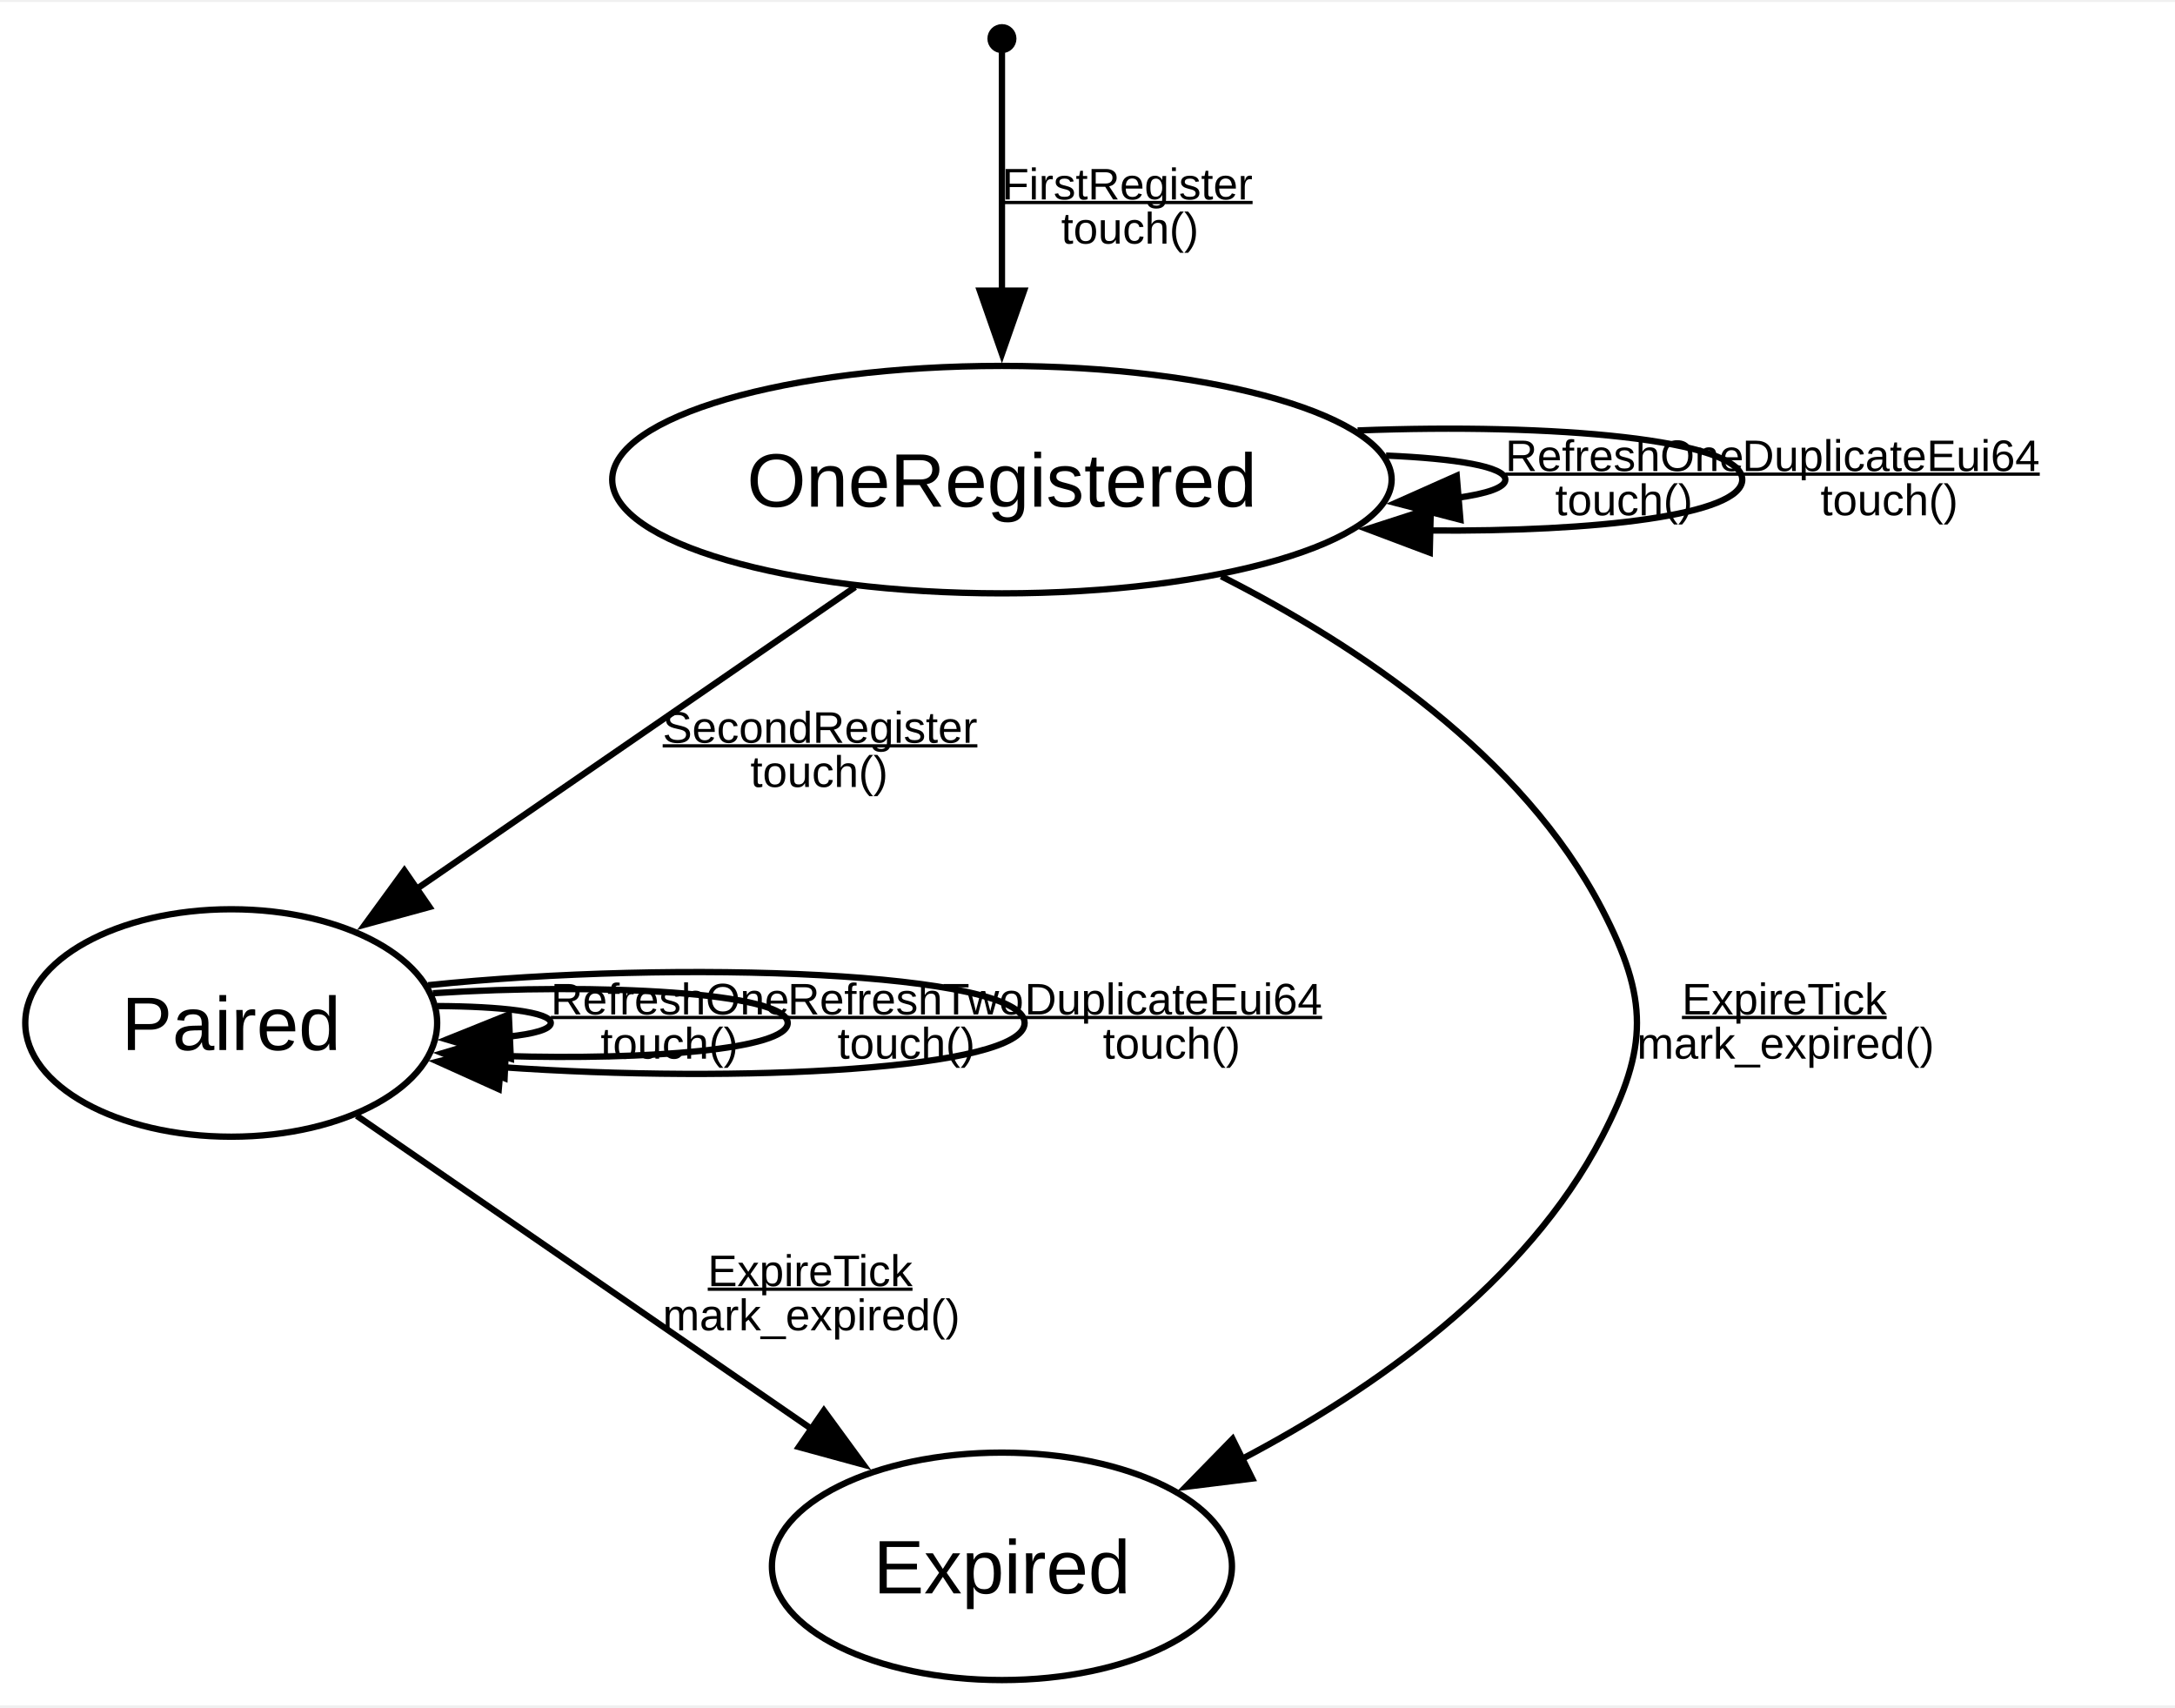
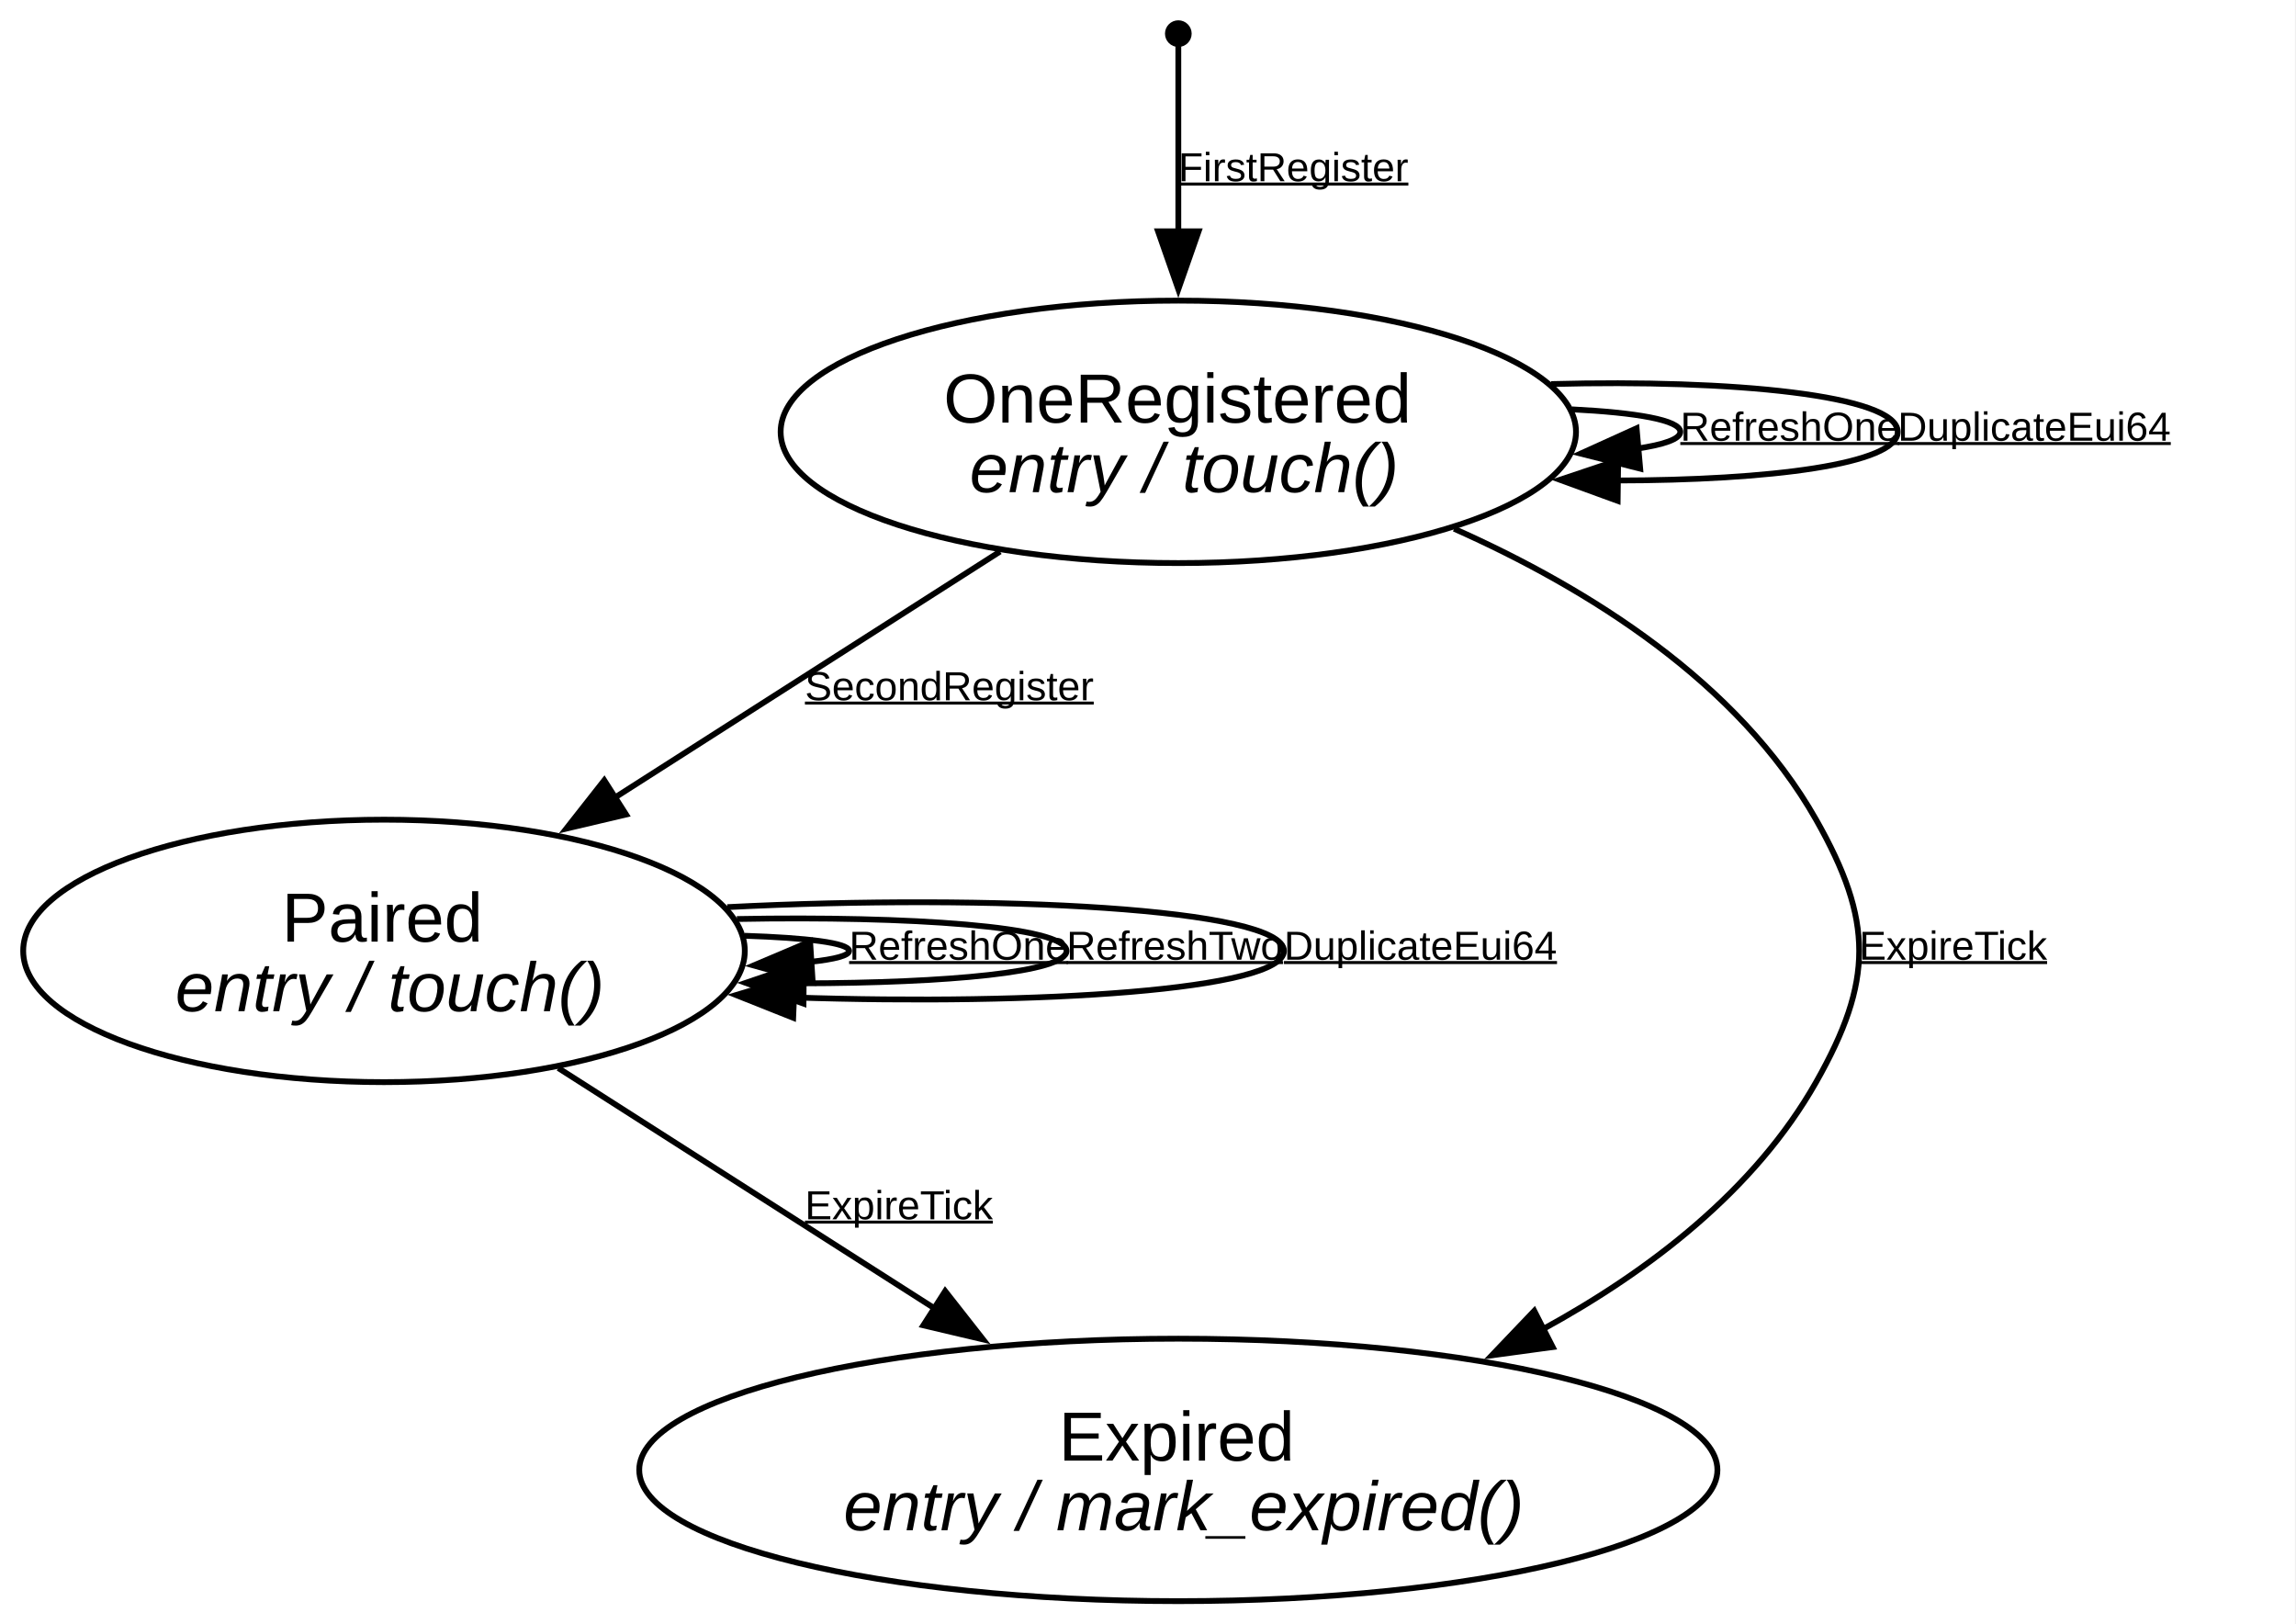
- <svg xmlns="http://www.w3.org/2000/svg" width="344pt" height="270pt" viewBox="0.00 0.00 344.29 269.60">
-   <g id="graph0" class="graph" transform="scale(1 1) rotate(0) translate(4 265.6)">
-     <polygon fill="white" stroke="none" points="-4,4 -4,-265.6 340.29,-265.6 340.29,4 -4,4" />
+ <svg xmlns="http://www.w3.org/2000/svg" width="396pt" height="280pt" viewBox="0.00 0.00 396.00 280.00">
+   <g id="graph0" class="graph" transform="scale(1 1) rotate(0) translate(4 276.11)">
+     <polygon fill="white" stroke="none" points="-4,4 -4,-276.11 391.81,-276.11 391.81,4 -4,4" />
    <g id="node1" class="node">
-       <ellipse fill="black" stroke="black" cx="154.6" cy="-259.8" rx="1.8" ry="1.8" />
+       <ellipse fill="black" stroke="black" cx="199.23" cy="-270.31" rx="1.8" ry="1.8" />
    </g>
    <g id="node2" class="node">
-       <ellipse fill="none" stroke="black" cx="154.6" cy="-190" rx="61.69" ry="18" />
-       <text text-anchor="middle" x="154.6" y="-185.72" font-family="Arial" font-size="12.00">OneRegistered</text>
+       <ellipse fill="none" stroke="black" cx="199.23" cy="-201.64" rx="68.59" ry="22.63" />
+       <text xml:space="preserve" text-anchor="start" x="158.73" y="-203.24" font-family="Arial" font-size="12.00">OneRegistered</text>
+       <text xml:space="preserve" text-anchor="start" x="163.23" y="-191.24" font-family="Arial" font-style="italic" font-size="12.00">entry / touch()</text>
    </g>
    <g id="edge1" class="edge">
-       <path fill="none" stroke="black" d="M154.6,-257.62C154.6,-252.98 154.6,-235.42 154.6,-219.49" />
-       <polygon fill="black" stroke="black" points="158.1,-219.91 154.6,-209.91 151.1,-219.91 158.1,-219.91" />
-       <text text-anchor="start" x="154.6" y="-234.35" font-family="Arial" text-decoration="underline" font-size="7.00">FirstRegister</text>
-       <text text-anchor="start" x="163.97" y="-227.35" font-family="Arial" font-size="7.00">touch()</text>
+       <path fill="none" stroke="black" d="M199.23,-268.16C199.23,-264.09 199.23,-249.94 199.23,-235.83" />
+       <polygon fill="black" stroke="black" points="202.73,-236.22 199.23,-226.22 195.73,-236.22 202.73,-236.22" />
+       <text xml:space="preserve" text-anchor="start" x="199.23" y="-244.86" font-family="Arial" text-decoration="underline" font-size="7.00">FirstRegister</text>
    </g>
    <g id="edge3" class="edge">
-       <path fill="none" stroke="black" d="M215.4,-193.81C226.5,-193.33 234.29,-192.06 234.29,-190 234.29,-188.75 231.4,-187.78 226.63,-187.12" />
-       <polygon fill="black" stroke="black" points="227.17,-183.65 216.91,-186.31 226.59,-190.62 227.17,-183.65" />
-       <text text-anchor="start" x="234.29" y="-191.35" font-family="Arial" text-decoration="underline" font-size="7.00">RefreshOne</text>
-       <text text-anchor="start" x="242.17" y="-184.35" font-family="Arial" font-size="7.00">touch()</text>
+       <path fill="none" stroke="black" d="M267.11,-205.52C278.2,-204.96 285.81,-203.67 285.81,-201.64 285.81,-200.4 282.99,-199.43 278.27,-198.74" />
+       <polygon fill="black" stroke="black" points="278.89,-195.29 268.62,-197.89 278.27,-202.26 278.89,-195.29" />
+       <text xml:space="preserve" text-anchor="start" x="285.81" y="-200.11" font-family="Arial" text-decoration="underline" font-size="7.00">RefreshOne</text>
    </g>
    <g id="edge4" class="edge">
-       <path fill="none" stroke="black" d="M210.9,-197.78C241.96,-198.98 271.79,-196.38 271.79,-190 271.79,-184.39 248.74,-181.71 222.08,-181.95" />
-       <polygon fill="black" stroke="black" points="222.32,-178.45 212.41,-182.18 222.49,-185.44 222.32,-178.45" />
-       <text text-anchor="start" x="271.79" y="-191.35" font-family="Arial" text-decoration="underline" font-size="7.00">DuplicateEui64</text>
-       <text text-anchor="start" x="284.17" y="-184.35" font-family="Arial" font-size="7.00">touch()</text>
+       <path fill="none" stroke="black" d="M263.53,-209.88C294.69,-210.72 323.31,-207.97 323.31,-201.64 323.31,-196.07 301.2,-193.27 274.69,-193.25" />
+       <polygon fill="black" stroke="black" points="275,-189.74 265.04,-193.37 275.09,-196.74 275,-189.74" />
+       <text xml:space="preserve" text-anchor="start" x="323.31" y="-200.11" font-family="Arial" text-decoration="underline" font-size="7.00">DuplicateEui64</text>
    </g>
    <g id="node3" class="node">
-       <ellipse fill="none" stroke="black" cx="32.6" cy="-104" rx="32.6" ry="18" />
-       <text text-anchor="middle" x="32.6" y="-99.72" font-family="Arial" font-size="12.00">Paired</text>
+       <ellipse fill="none" stroke="black" cx="62.23" cy="-112.13" rx="62.23" ry="22.63" />
+       <text xml:space="preserve" text-anchor="start" x="44.6" y="-113.73" font-family="Arial" font-size="12.00">Paired</text>
+       <text xml:space="preserve" text-anchor="start" x="26.23" y="-101.73" font-family="Arial" font-style="italic" font-size="12.00">entry / touch()</text>
    </g>
    <g id="edge2" class="edge">
-       <path fill="none" stroke="black" d="M131.36,-173C111.58,-159.38 83.05,-139.74 61.74,-125.07" />
-       <polygon fill="black" stroke="black" points="63.98,-122.36 53.76,-119.57 60.01,-128.13 63.98,-122.36" />
-       <text text-anchor="start" x="100.9" y="-148.35" font-family="Arial" text-decoration="underline" font-size="7.00">SecondRegister</text>
-       <text text-anchor="start" x="114.78" y="-141.35" font-family="Arial" font-size="7.00">touch()</text>
+       <path fill="none" stroke="black" d="M168.48,-181C148.87,-168.47 123.25,-152.11 102.08,-138.59" />
+       <polygon fill="black" stroke="black" points="103.98,-135.65 93.67,-133.22 100.22,-141.55 103.98,-135.65" />
+       <text xml:space="preserve" text-anchor="start" x="134.83" y="-155.36" font-family="Arial" text-decoration="underline" font-size="7.00">SecondRegister</text>
    </g>
    <g id="node4" class="node">
-       <ellipse fill="none" stroke="black" cx="154.6" cy="-18" rx="36.41" ry="18" />
-       <text text-anchor="middle" x="154.6" y="-13.72" font-family="Arial" font-size="12.00">Expired</text>
+       <ellipse fill="none" stroke="black" cx="199.23" cy="-22.63" rx="92.98" ry="22.63" />
+       <text xml:space="preserve" text-anchor="start" x="178.6" y="-24.23" font-family="Arial" font-size="12.00">Expired</text>
+       <text xml:space="preserve" text-anchor="start" x="141.48" y="-12.23" font-family="Arial" font-style="italic" font-size="12.00">entry / mark_expired()</text>
    </g>
    <g id="edge5" class="edge">
-       <path fill="none" stroke="black" d="M189.32,-174.7C210.94,-163.75 236.96,-146.37 249.6,-122 256.96,-107.8 256.96,-100.2 249.6,-86 237.6,-62.85 213.52,-46.01 192.61,-35" />
-       <polygon fill="black" stroke="black" points="194.22,-31.89 183.71,-30.59 191.11,-38.16 194.22,-31.89" />
-       <text text-anchor="start" x="262.24" y="-105.35" font-family="Arial" text-decoration="underline" font-size="7.00">ExpireTick</text>
-       <text text-anchor="start" x="255.12" y="-98.35" font-family="Arial" font-size="7.00">mark_expired()</text>
+       <path fill="none" stroke="black" d="M246.8,-184.93C270.02,-174.59 295.78,-158.48 309.23,-134.76 319.14,-117.26 319.14,-107 309.23,-89.5 298.67,-70.87 280.51,-56.94 261.95,-46.81" />
+       <polygon fill="black" stroke="black" points="263.8,-43.82 253.3,-42.39 260.62,-50.06 263.8,-43.82" />
+       <text xml:space="preserve" text-anchor="start" x="316.66" y="-110.61" font-family="Arial" text-decoration="underline" font-size="7.00">ExpireTick</text>
    </g>
    <g id="edge6" class="edge">
-       <path fill="none" stroke="black" d="M65.2,-106.68C75.28,-106.63 83.19,-105.74 83.19,-104 83.19,-103 80.55,-102.27 76.37,-101.83" />
-       <polygon fill="black" stroke="black" points="76.86,-98.35 66.71,-101.39 76.54,-105.34 76.86,-98.35" />
-       <text text-anchor="start" x="83.19" y="-105.35" font-family="Arial" text-decoration="underline" font-size="7.00">RefreshOne</text>
-       <text text-anchor="start" x="91.07" y="-98.35" font-family="Arial" font-size="7.00">touch()</text>
+       <path fill="none" stroke="black" d="M124.45,-114.74C135.09,-114.39 142.45,-113.52 142.45,-112.13 142.45,-111.33 139.99,-110.7 135.86,-110.25" />
+       <polygon fill="black" stroke="black" points="136.17,-106.76 125.97,-109.62 135.72,-113.75 136.17,-106.76" />
+       <text xml:space="preserve" text-anchor="start" x="142.45" y="-110.61" font-family="Arial" text-decoration="underline" font-size="7.00">RefreshOne</text>
    </g>
    <g id="edge7" class="edge">
-       <path fill="none" stroke="black" d="M64.53,-108.71C90.9,-110.41 120.69,-108.84 120.69,-104 120.69,-99.84 98.69,-98.09 75.77,-98.77" />
-       <polygon fill="black" stroke="black" points="75.87,-95.26 66.04,-99.22 76.19,-102.25 75.87,-95.26" />
-       <text text-anchor="start" x="120.69" y="-105.35" font-family="Arial" text-decoration="underline" font-size="7.00">RefreshTwo</text>
-       <text text-anchor="start" x="128.57" y="-98.35" font-family="Arial" font-size="7.00">touch()</text>
+       <path fill="none" stroke="black" d="M123.09,-117.63C152.69,-118.19 179.95,-116.36 179.95,-112.13 179.95,-108.45 159.26,-106.59 134.37,-106.54" />
+       <polygon fill="black" stroke="black" points="134.58,-103.04 124.61,-106.62 134.64,-110.04 134.58,-103.04" />
+       <text xml:space="preserve" text-anchor="start" x="179.95" y="-110.61" font-family="Arial" text-decoration="underline" font-size="7.00">RefreshTwo</text>
    </g>
    <g id="edge8" class="edge">
-       <path fill="none" stroke="black" d="M63.78,-109.98C103.21,-114.1 158.19,-112.1 158.19,-104 158.19,-96.66 113.04,-94.33 75.23,-97.02" />
-       <polygon fill="black" stroke="black" points="74.95,-93.53 65.29,-97.89 75.56,-100.5 74.95,-93.53" />
-       <text text-anchor="start" x="158.19" y="-105.35" font-family="Arial" text-decoration="underline" font-size="7.00">DuplicateEui64</text>
-       <text text-anchor="start" x="170.57" y="-98.35" font-family="Arial" font-size="7.00">touch()</text>
+       <path fill="none" stroke="black" d="M121.44,-119.68C166.99,-122.01 217.45,-119.5 217.45,-112.13 217.45,-105.37 174.93,-102.7 132.72,-104.11" />
+       <polygon fill="black" stroke="black" points="132.8,-100.6 122.95,-104.52 133.09,-107.59 132.8,-100.6" />
+       <text xml:space="preserve" text-anchor="start" x="217.45" y="-110.61" font-family="Arial" text-decoration="underline" font-size="7.00">DuplicateEui64</text>
    </g>
    <g id="edge9" class="edge">
-       <path fill="none" stroke="black" d="M52.47,-89.32C72,-75.87 102.05,-55.18 124.5,-39.72" />
-       <polygon fill="black" stroke="black" points="126.42,-42.65 132.67,-34.1 122.45,-36.89 126.42,-42.65" />
-       <text text-anchor="start" x="108.03" y="-62.35" font-family="Arial" text-decoration="underline" font-size="7.00">ExpireTick</text>
-       <text text-anchor="start" x="100.9" y="-55.35" font-family="Arial" font-size="7.00">mark_expired()</text>
+       <path fill="none" stroke="black" d="M92.29,-91.93C111.33,-79.77 136.23,-63.87 157.21,-50.47" />
+       <polygon fill="black" stroke="black" points="159.02,-53.46 165.56,-45.13 155.25,-47.56 159.02,-53.46" />
+       <text xml:space="preserve" text-anchor="start" x="134.83" y="-65.85" font-family="Arial" text-decoration="underline" font-size="7.00">ExpireTick</text>
    </g>
  </g>
</svg>
